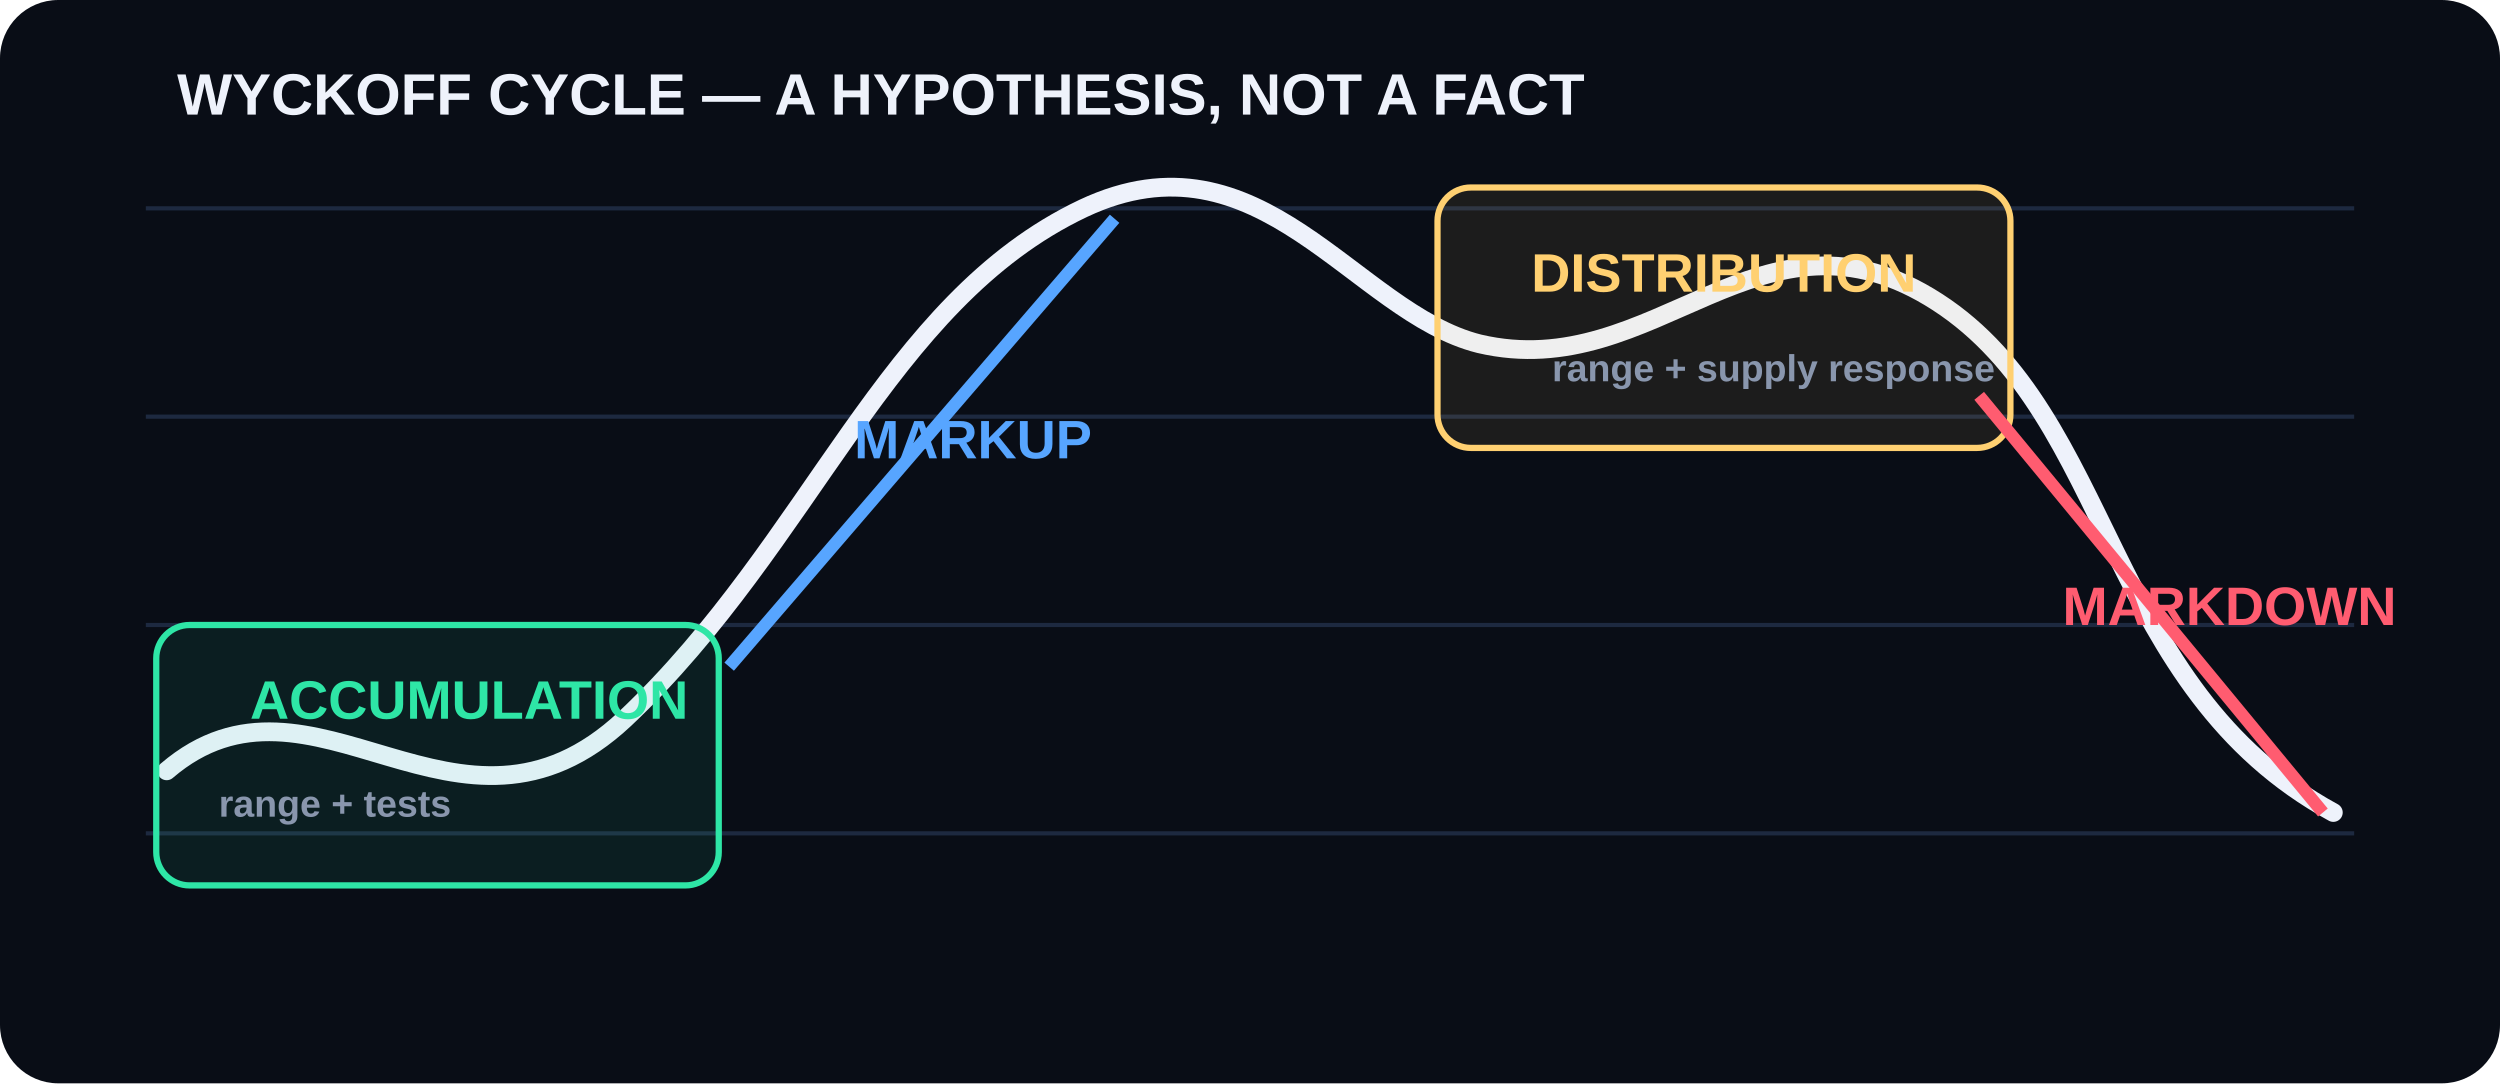
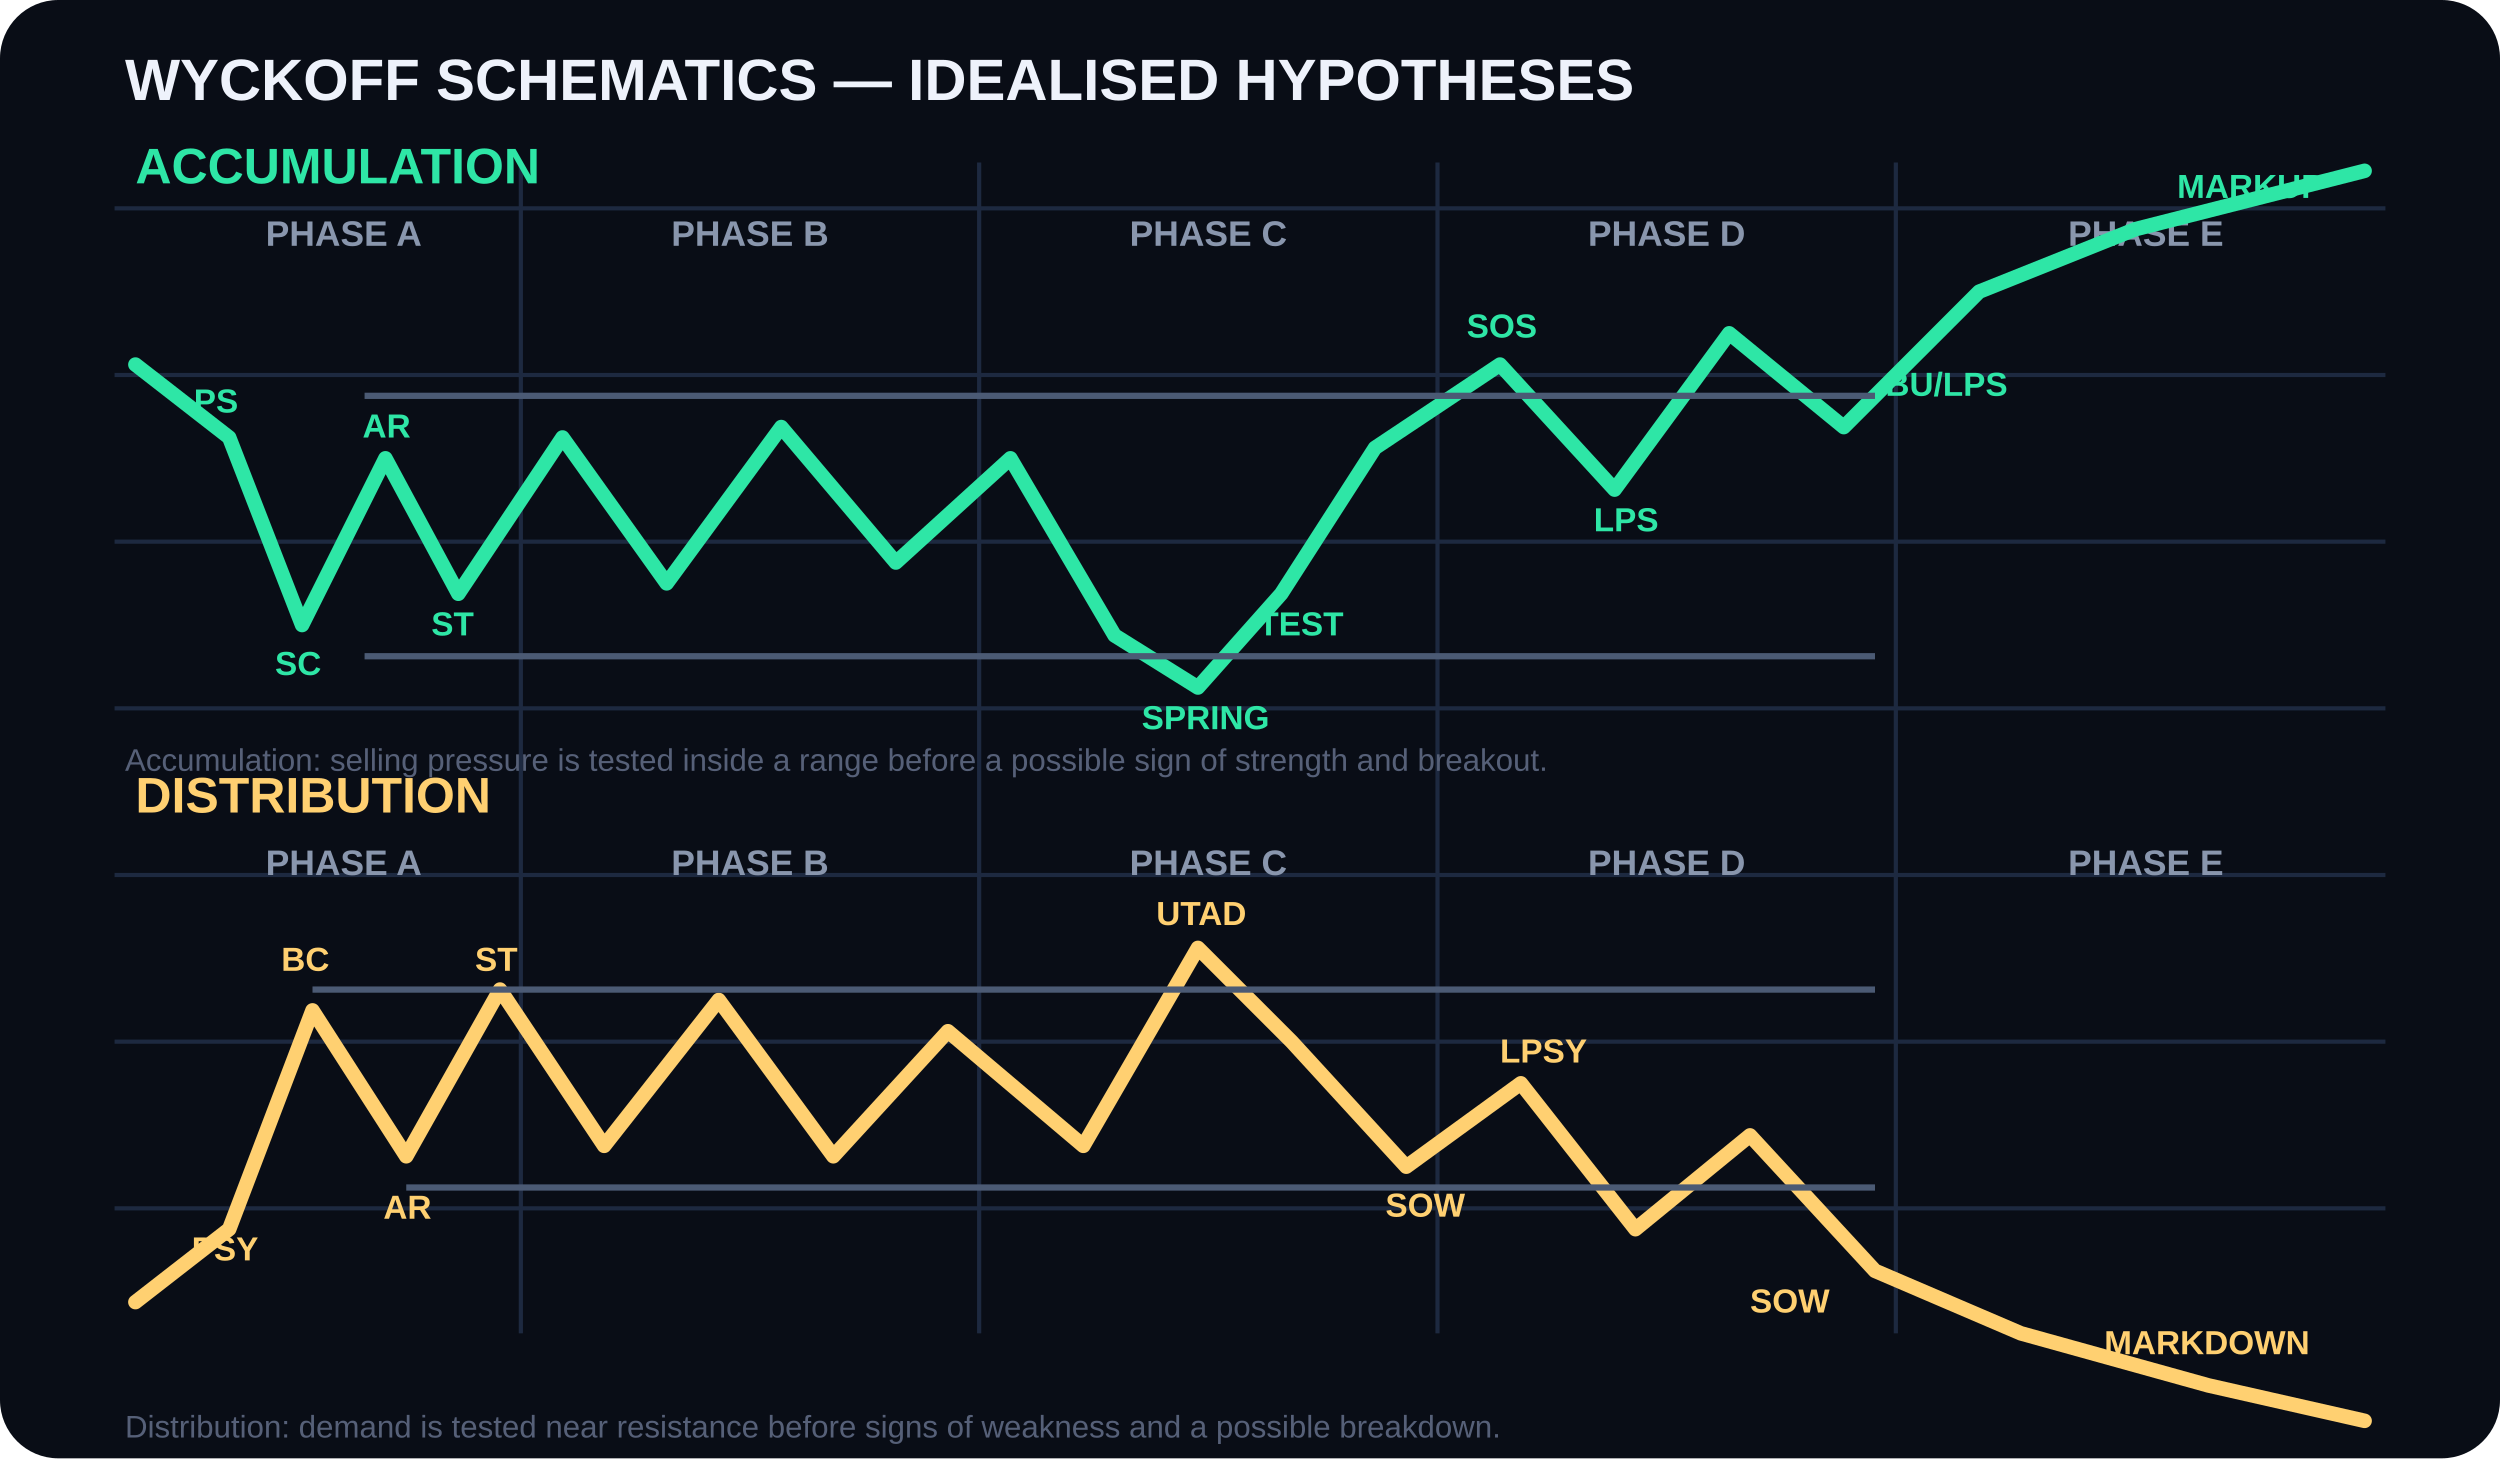
- <svg xmlns="http://www.w3.org/2000/svg" viewBox="0 0 1200 520" role="img" aria-labelledby="t d">
-   <rect width="1200" height="520" rx="28" fill="#090d16" />
-   <g stroke="#1d2940" stroke-width="2">
-     <path d="M70 100H1130M70 200H1130M70 300H1130M70 400H1130" />
-   </g>
-   <path d="M80 370C150 310 220 420 300 345C390 260 425 145 520 100C605 60 650 150 710 165C795 185 845 90 930 145C1015 200 1010 330 1120 390" fill="none" stroke="#eef2fb" stroke-width="9" stroke-linecap="round" />
-   <rect x="75" y="300" width="270" height="125" rx="16" fill="#2ee6a614" stroke="#2ee6a6" stroke-width="3" />
-   <rect x="690" y="90" width="275" height="125" rx="16" fill="#ffd07114" stroke="#ffd071" stroke-width="3" />
-   <path d="M350 320L535 105" stroke="#57a5ff" stroke-width="6" />
-   <path d="M950 190L1115 390" stroke="#ff5c70" stroke-width="6" />
-   <g font-family="Arial,sans-serif" font-weight="700">
-     <text x="85" y="55" fill="#eef2fb" font-size="28">WYCKOFF CYCLE — A HYPOTHESIS, NOT A FACT</text>
-     <text x="120" y="345" fill="#2ee6a6" font-size="26">ACCUMULATION</text>
-     <text x="410" y="220" fill="#57a5ff" font-size="26">MARKUP</text>
-     <text x="735" y="140" fill="#ffd071" font-size="26">DISTRIBUTION</text>
-     <text x="990" y="300" fill="#ff5c70" font-size="26">MARKDOWN</text>
-     <text x="105" y="392" fill="#8996ad" font-size="18">range + tests</text>
-     <text x="745" y="183" fill="#8996ad" font-size="18">range + supply response</text>
+ <svg xmlns="http://www.w3.org/2000/svg" viewBox="0 0 1200 700" role="img" aria-labelledby="t d">
+   <rect width="1200" height="700" rx="28" fill="#090d16" />
+   <g font-family="Arial,sans-serif">
+     <text x="60" y="48" fill="#eef2fb" font-size="28" font-weight="800">WYCKOFF SCHEMATICS — IDEALISED HYPOTHESES</text>
+     <g stroke="#1d2940" stroke-width="2">
+       <path d="M55 100H1145M55 180H1145M55 260H1145M55 340H1145M55 420H1145M55 500H1145M55 580H1145M250 78V640M470 78V640M690 78V640M910 78V640" />
+     </g>
+     <text x="65" y="88" fill="#2ee6a6" font-size="24" font-weight="800">ACCUMULATION</text>
+     <text x="65" y="390" fill="#ffd071" font-size="24" font-weight="800">DISTRIBUTION</text>
+     <g fill="#8996ad" font-size="17" font-weight="700" text-anchor="middle">
+       <text x="165" y="118">PHASE A</text>
+       <text x="360" y="118">PHASE B</text>
+       <text x="580" y="118">PHASE C</text>
+       <text x="800" y="118">PHASE D</text>
+       <text x="1030" y="118">PHASE E</text>
+       <text x="165" y="420">PHASE A</text>
+       <text x="360" y="420">PHASE B</text>
+       <text x="580" y="420">PHASE C</text>
+       <text x="800" y="420">PHASE D</text>
+       <text x="1030" y="420">PHASE E</text>
+     </g>
+     <g stroke="#2ee6a6" stroke-width="7" fill="none" stroke-linecap="round" stroke-linejoin="round">
+       <polyline points="65,175 110,210 145,300 185,220 220,285 270,210 320,280 375,205 430,270 485,220 535,305 575,330 615,285 660,215 720,175 775,235 830,160 885,205 950,140 1025,110 1135,82" />
+     </g>
+     <g stroke="#4b5a74" stroke-width="3">
+       <path d="M175 190H900" />
+       <path d="M175 315H900" />
+     </g>
+     <g fill="#2ee6a6" font-size="16" font-weight="800">
+       <text x="93" y="198">PS</text>
+       <text x="132" y="324">SC</text>
+       <text x="174" y="210">AR</text>
+       <text x="207" y="305">ST</text>
+       <text x="548" y="350">SPRING</text>
+       <text x="604" y="305">TEST</text>
+       <text x="704" y="162">SOS</text>
+       <text x="765" y="255">LPS</text>
+       <text x="905" y="190">BU/LPS</text>
+       <text x="1045" y="95">MARKUP</text>
+     </g>
+     <g stroke="#ffd071" stroke-width="7" fill="none" stroke-linecap="round" stroke-linejoin="round">
+       <polyline points="65,625 110,590 150,485 195,555 240,475 290,550 345,480 400,555 455,495 520,550 575,455 620,500 675,560 730,520 785,590 840,545 900,610 970,640 1060,665 1135,682" />
+     </g>
+     <g stroke="#4b5a74" stroke-width="3">
+       <path d="M150 475H900" />
+       <path d="M195 570H900" />
+     </g>
+     <g fill="#ffd071" font-size="16" font-weight="800">
+       <text x="92" y="605">PSY</text>
+       <text x="135" y="466">BC</text>
+       <text x="184" y="585">AR</text>
+       <text x="228" y="466">ST</text>
+       <text x="555" y="444">UTAD</text>
+       <text x="665" y="584">SOW</text>
+       <text x="720" y="510">LPSY</text>
+       <text x="840" y="630">SOW</text>
+       <text x="1010" y="650">MARKDOWN</text>
+     </g>
+     <g fill="#566078" font-size="15">
+       <text x="60" y="370">Accumulation: selling pressure is tested inside a range before a possible sign of strength and breakout.</text>
+       <text x="60" y="690">Distribution: demand is tested near resistance before signs of weakness and a possible breakdown.</text>
+     </g>
  </g>
</svg>
